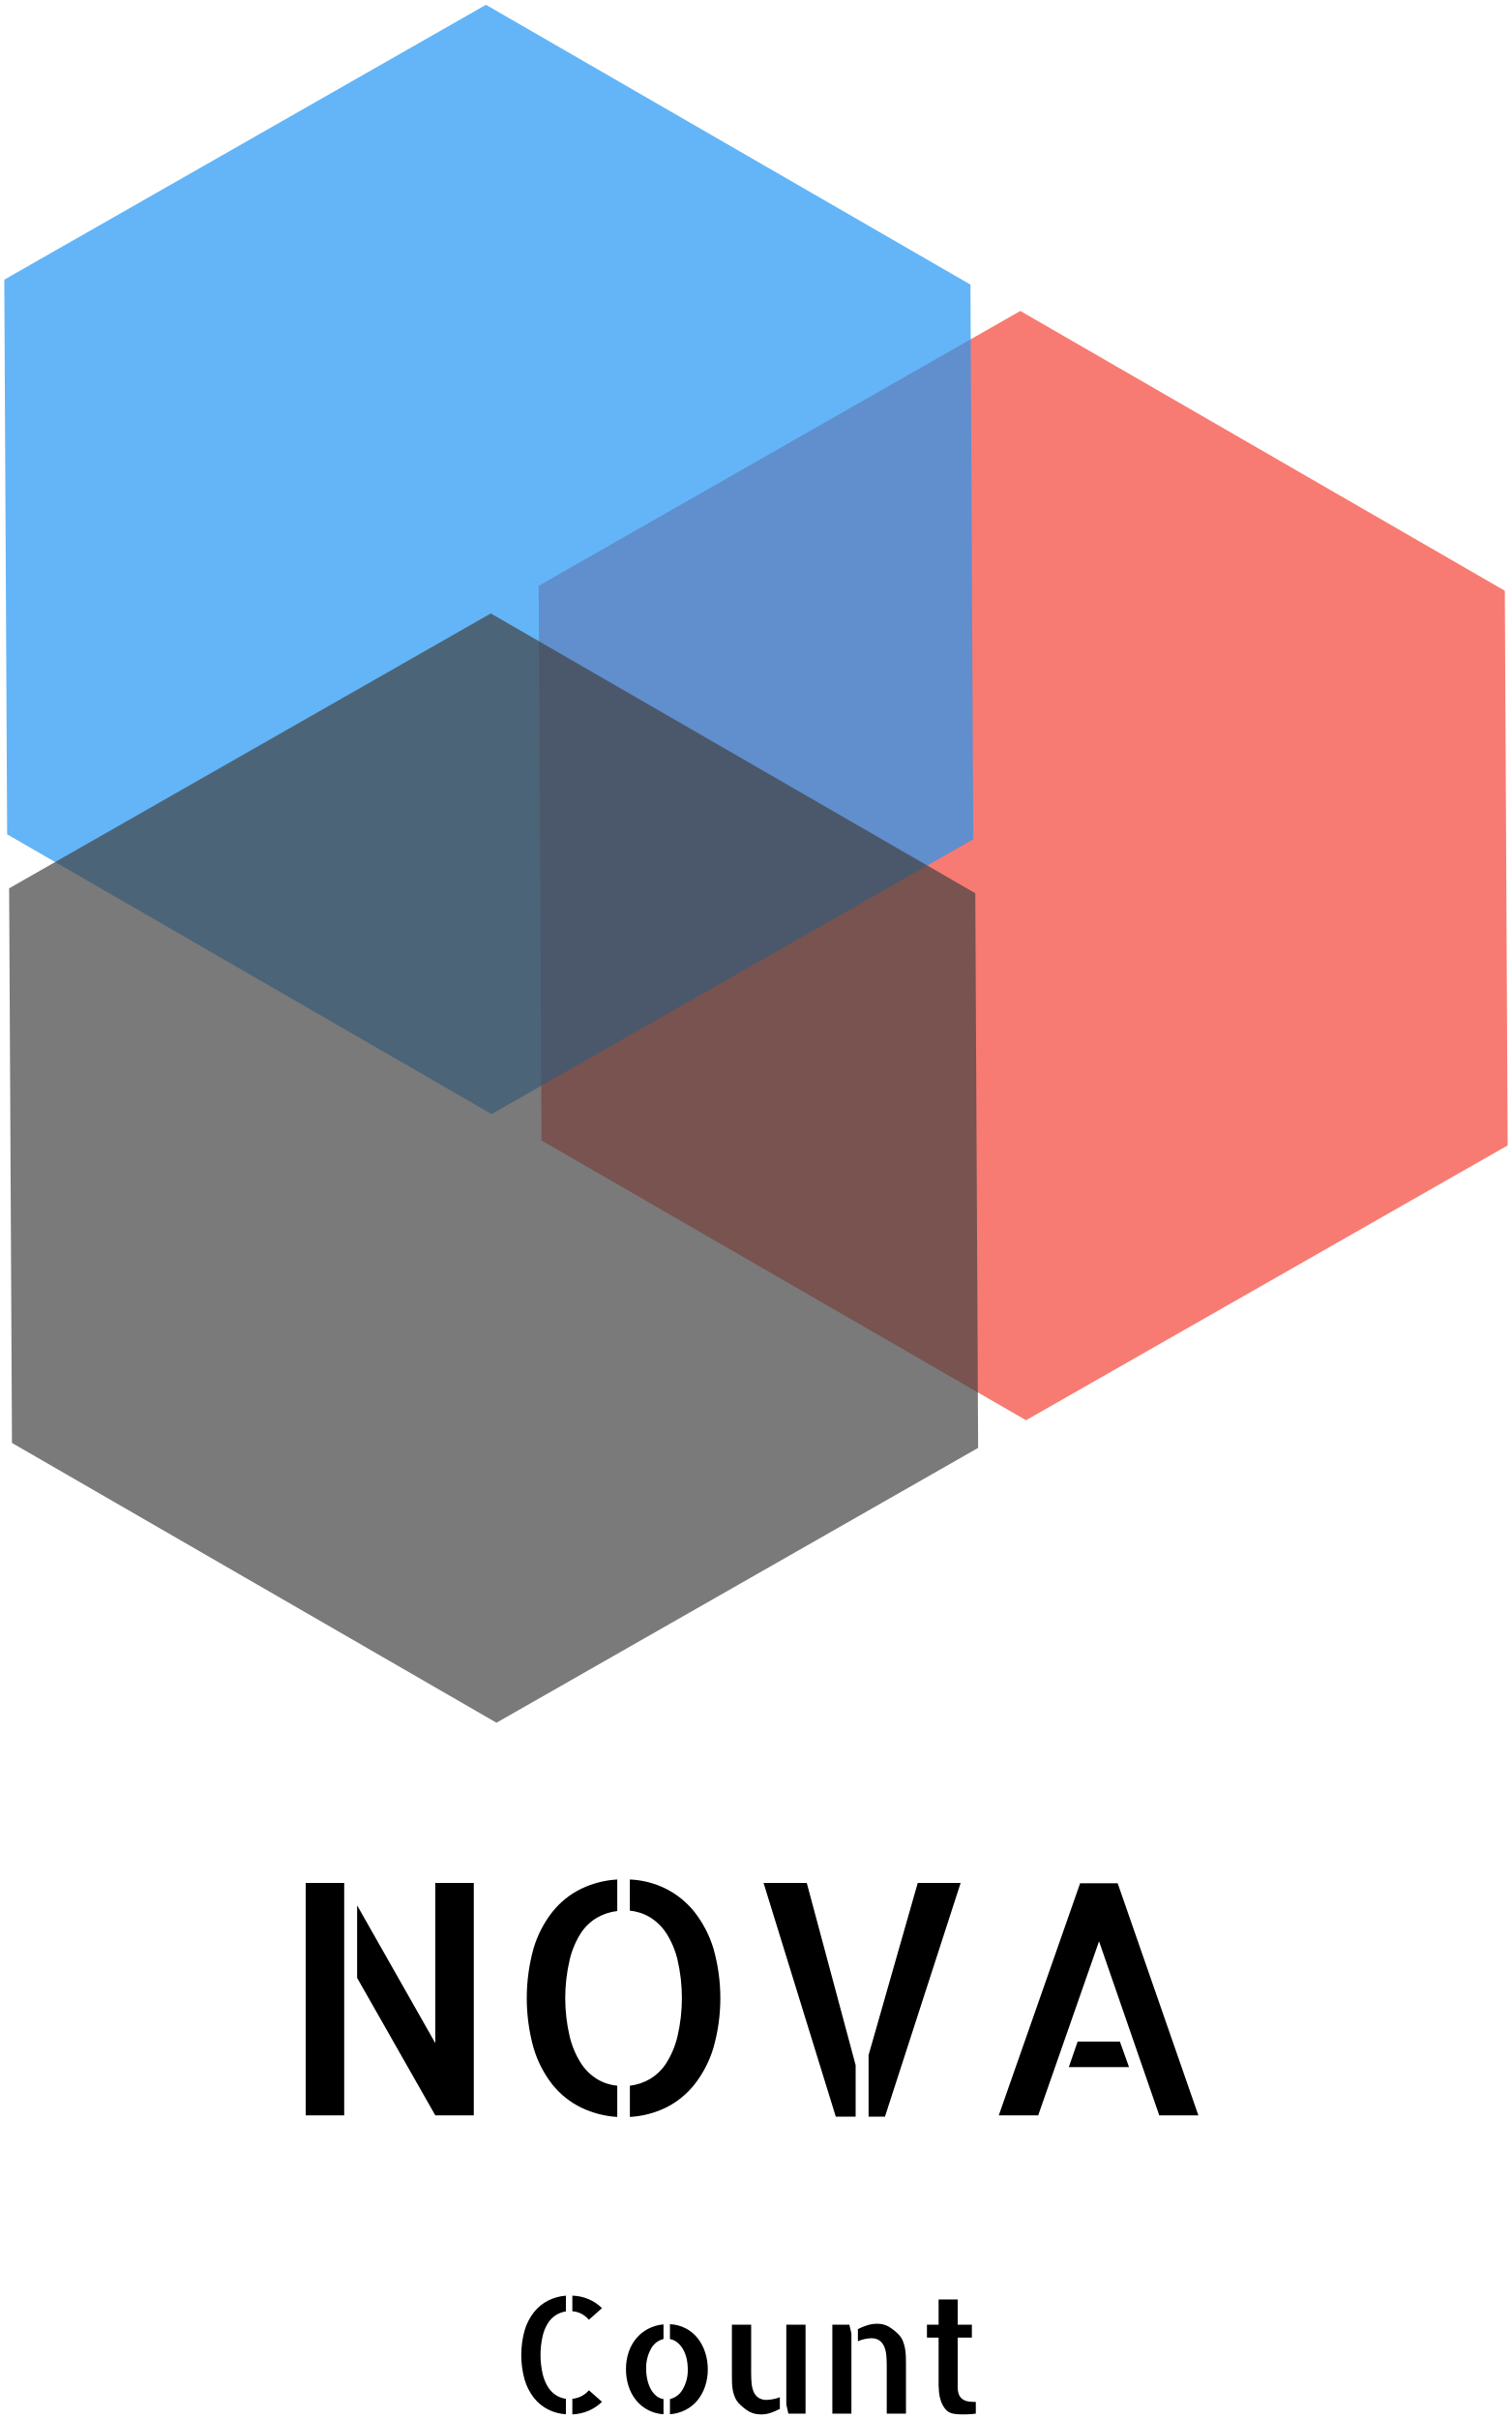
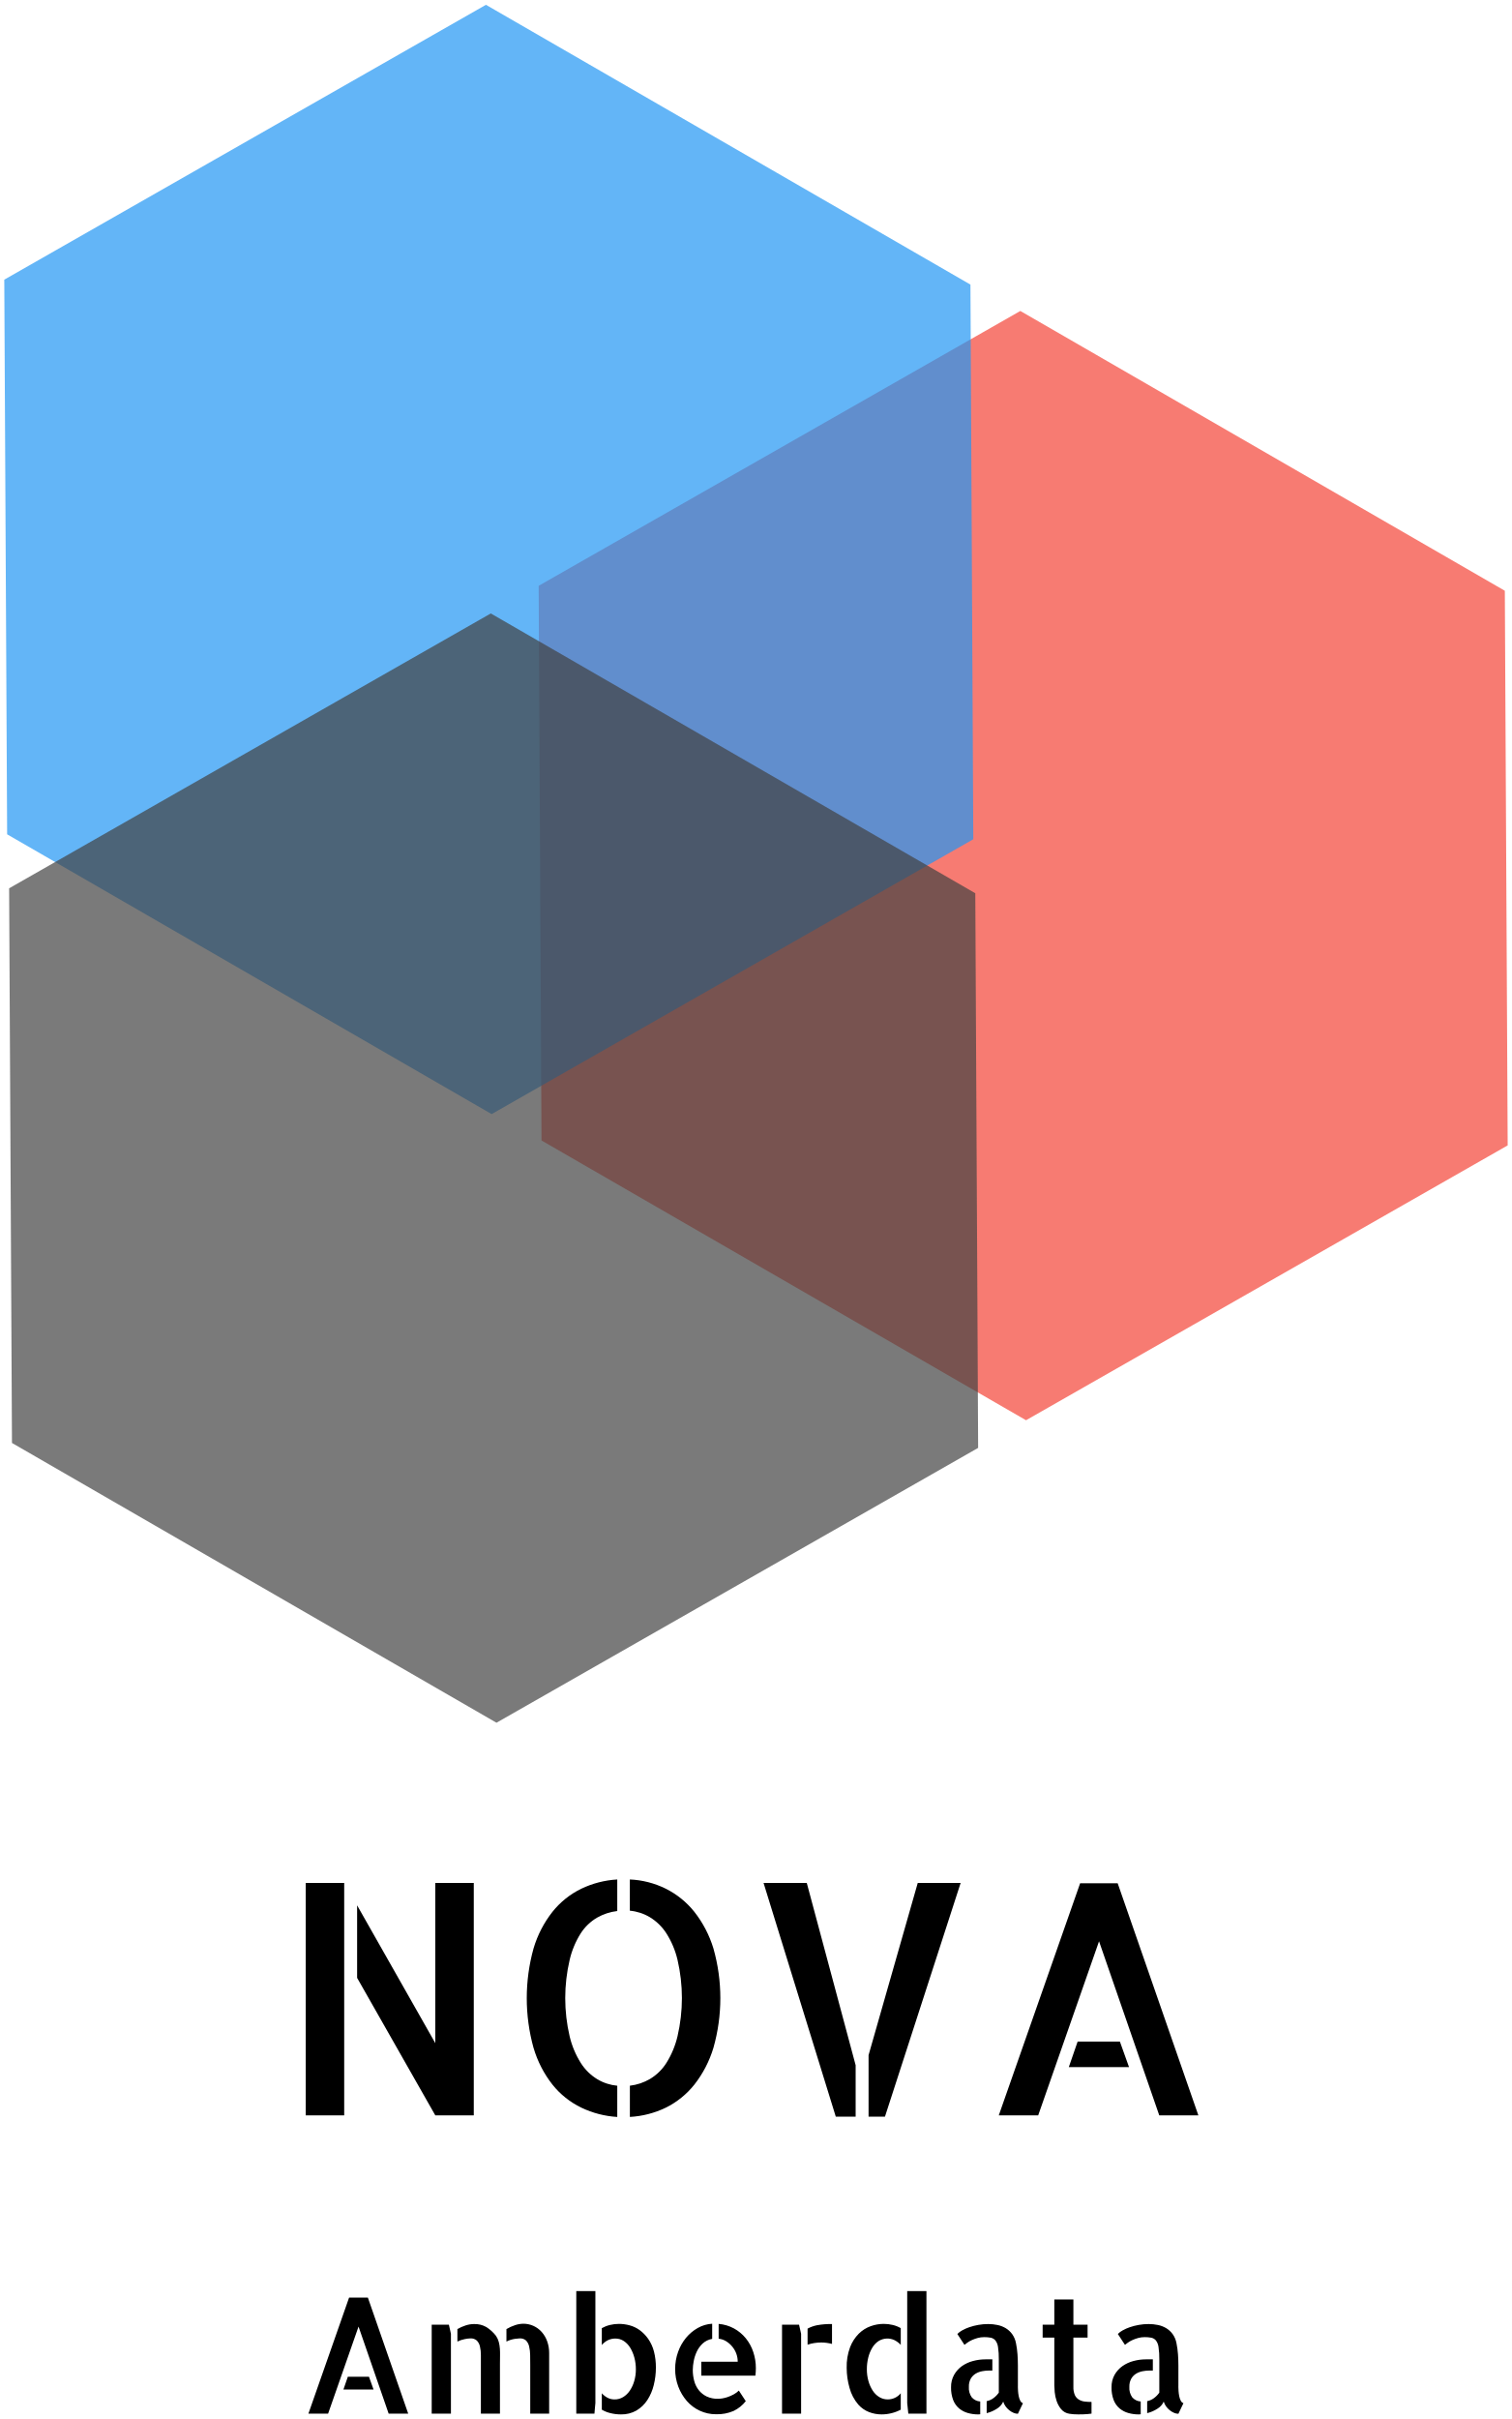
<svg xmlns="http://www.w3.org/2000/svg" width="299.988" height="480.109" viewBox="0 0 468 749">
  <defs>
    <style>
      .cls-1 {
        fill: #f44336;
      }

      .cls-1, .cls-2, .cls-3, .cls-4 {
        fill-rule: evenodd;
      }

      .cls-1, .cls-2, .cls-4 {
        opacity: 0.7;
      }

      .cls-2 {
        fill: #2196f3;
      }

      .cls-4 {
        fill: #424242;
      }
    </style>
  </defs>
  <path id="Polygone_1" data-name="Polygone 1" class="cls-1" d="M466.934,354.653l-149.171,85.1L167.709,353.124l-0.883-171.738L316,96.282l150.054,86.634Z" />
  <path id="Polygone_1-2" data-name="Polygone 1" class="cls-2" d="M301.434,259.859l-149.171,85.1L2.209,258.33,1.326,86.592,150.5,1.488,300.551,88.121Z" />
  <path id="NOVA" class="cls-3" d="M134.818,632.626L110.6,589.951v22.46l24.219,42.579h11.914V583.017H134.818v49.609ZM106.6,654.99V583.017H94.681V654.99H106.6Zm58.643-20.9a33.805,33.805,0,0,0,5.859,11.377,25.779,25.779,0,0,0,8.936,7.129,29.957,29.957,0,0,0,11.132,2.881V645.81a14.726,14.726,0,0,1-6.152-2,15.671,15.671,0,0,1-5.127-5.029,27.134,27.134,0,0,1-3.467-8.252,51.967,51.967,0,0,1,0-23.682,26.569,26.569,0,0,1,3.418-8.2,15.073,15.073,0,0,1,5.078-4.883,16.477,16.477,0,0,1,6.25-2.051v-9.765a29.7,29.7,0,0,0-11.181,2.881,25.949,25.949,0,0,0-8.887,7.128,33.89,33.89,0,0,0-5.859,11.329A57.553,57.553,0,0,0,165.238,634.091Zm29.834-42.48a14.741,14.741,0,0,1,6.152,2,15.85,15.85,0,0,1,5.127,4.98,26.527,26.527,0,0,1,3.467,8.2,52.18,52.18,0,0,1,0,23.731,27.342,27.342,0,0,1-3.418,8.2,15.385,15.385,0,0,1-5.078,4.98,15.985,15.985,0,0,1-6.25,2.1v9.668A29.319,29.319,0,0,0,206.2,652.6a26.1,26.1,0,0,0,8.838-7.129,34.518,34.518,0,0,0,5.909-11.377,56.315,56.315,0,0,0,0-30.81,34.614,34.614,0,0,0-5.909-11.329,26.507,26.507,0,0,0-8.886-7.177,27.783,27.783,0,0,0-11.084-2.832v9.668Zm63.769,63.769h6.152V639.462l-15.136-56.445H236.478ZM269,636.337V655.38h5.079l23.437-72.363H284.232Zm77.149-53.222H334.525l-25.2,71.875h12.207l18.848-53.907,18.652,53.907h12.11Zm-12.4,49.023-2.734,7.91h18.652l-2.832-7.91H333.743Z" />
-   <path id="Count" class="cls-3" d="M186.439,714.667a13.568,13.568,0,0,0-9.18-3.857v4.834a7.121,7.121,0,0,1,2.734.732,8.013,8.013,0,0,1,2.393,1.9Zm-9.18,32.91a14.722,14.722,0,0,0,5.029-1.123,13.466,13.466,0,0,0,4.151-2.783l-4.053-3.564a7.634,7.634,0,0,1-2.368,1.855,7.993,7.993,0,0,1-2.759.781v4.834Zm-14.77-10.717a16.879,16.879,0,0,0,2.905,5.639,13.256,13.256,0,0,0,4.37,3.565,14.1,14.1,0,0,0,5.493,1.465v-4.786a7.488,7.488,0,0,1-3-1.074,7.959,7.959,0,0,1-2.514-2.539,13.547,13.547,0,0,1-1.685-4.1,26.273,26.273,0,0,1,0-11.7,12.909,12.909,0,0,1,1.685-4.077,7.958,7.958,0,0,1,2.49-2.466,8.193,8.193,0,0,1,3.027-1.1V710.81a14.725,14.725,0,0,0-5.493,1.514,13.266,13.266,0,0,0-4.37,3.564,16.928,16.928,0,0,0-2.905,5.615A28.6,28.6,0,0,0,162.489,736.86Zm45-12.622a5.152,5.152,0,0,1,2.295,1.074,7.47,7.47,0,0,1,1.757,2.1,10.31,10.31,0,0,1,1.1,2.857,15.077,15.077,0,0,1,.366,3.393,11.555,11.555,0,0,1-1.538,6.1,6.172,6.172,0,0,1-3.979,3.076v4.688a12.474,12.474,0,0,0,4.785-1.319,11.6,11.6,0,0,0,3.711-2.954,13.754,13.754,0,0,0,2.368-4.3,16.081,16.081,0,0,0,.854-5.3,16.709,16.709,0,0,0-.83-5.322,14.192,14.192,0,0,0-2.319-4.37,11.343,11.343,0,0,0-3.686-3.027,11.8,11.8,0,0,0-4.883-1.294v4.59Zm-12.818,14.6a13.232,13.232,0,0,0,2.32,4.346,11.812,11.812,0,0,0,8.5,4.346v-4.688a4.58,4.58,0,0,1-2.271-1.025,6.975,6.975,0,0,1-1.684-2.1,11.291,11.291,0,0,1-1.05-2.881,15.393,15.393,0,0,1-.366-3.418,12.015,12.015,0,0,1,1.465-6.1,5.938,5.938,0,0,1,3.906-3.076V719.7a12.688,12.688,0,0,0-4.737,1.367,12.058,12.058,0,0,0-3.686,2.954,13.154,13.154,0,0,0-2.368,4.272,16.268,16.268,0,0,0-.83,5.274A17.029,17.029,0,0,0,194.666,738.837Zm37.964-19.043h-5.957v15.479q0,1.171.025,2.392a14.922,14.922,0,0,0,.244,2.417,10.079,10.079,0,0,0,.708,2.295,6.314,6.314,0,0,0,1.318,1.929,17.77,17.77,0,0,0,1.465,1.318,12.141,12.141,0,0,0,1.538,1.05,6.414,6.414,0,0,0,1.733.684,9.172,9.172,0,0,0,2.1.219,9.023,9.023,0,0,0,2.954-.512,18.45,18.45,0,0,0,2.759-1.2v-3.613a10.437,10.437,0,0,1-2.246.635,11.857,11.857,0,0,1-1.807.2,4.426,4.426,0,0,1-2.588-.683,4.2,4.2,0,0,1-1.465-1.807,8.65,8.65,0,0,1-.634-2.612q-0.147-1.489-.147-3.2V719.794Zm10.889,0V744.5l0.635,2.832h5.322V719.794h-5.957Zm14.258,0v27.539h5.908V722.577l-0.635-2.783h-5.273Zm17.48,0.611a7.125,7.125,0,0,0-3.711-.9,9.919,9.919,0,0,0-3,.489,18.1,18.1,0,0,0-2.856,1.171v3.76a9.83,9.83,0,0,1,2.222-.708,10.306,10.306,0,0,1,1.831-.22,4.4,4.4,0,0,1,2.587.66,4.466,4.466,0,0,1,1.465,1.831,8.352,8.352,0,0,1,.684,2.685q0.147,1.515.146,3.174v14.99h5.957V731.855q0-1.172-.048-2.393a17.17,17.17,0,0,0-.269-2.417,10.988,10.988,0,0,0-.684-2.295,6.009,6.009,0,0,0-1.293-1.928A15.782,15.782,0,0,0,275.257,720.405ZM296.6,723.8h4.395v-4H296.6v-7.812h-5.908v7.812h-3.613v4h3.613v14.844q0,0.732.122,2.051a12.036,12.036,0,0,0,.586,2.71,8.074,8.074,0,0,0,1.391,2.539,4.106,4.106,0,0,0,2.588,1.44,11.614,11.614,0,0,0,1.294.147q0.757,0.048,1.49.048t1.489-.024q0.756-.026,1.294-0.073c0.422-.033.846-0.082,1.269-0.147V743.72a17.432,17.432,0,0,1-2.124-.122,4.49,4.49,0,0,1-1.806-.61,3.209,3.209,0,0,1-1.245-1.416,6.172,6.172,0,0,1-.44-2.588V723.8Z" />
+   <path id="Amberdata_" data-name="Amberdata " class="cls-3" d="M113.929,711.4h-5.811l-12.6,35.937h6.1l9.424-26.953,9.326,26.953h6.055Zm-6.2,24.512-1.367,3.955h9.326l-1.416-3.955h-6.543ZM133.7,719.794v27.539h5.957V722.626l-0.634-2.832H133.7Zm25.831,0.147a13.2,13.2,0,0,0-2.686,1.22v3.858a9.023,9.023,0,0,1,2.588-.83,14.716,14.716,0,0,1,1.465-.147,2.761,2.761,0,0,1,2.026.659,3.841,3.841,0,0,1,.952,1.832,11.8,11.8,0,0,1,.318,2.661q0.024,1.49.024,3.149v14.99h5.859v-18.75a10.6,10.6,0,0,0-.61-3.637,8.751,8.751,0,0,0-1.709-2.906,7.65,7.65,0,0,0-2.563-1.88,7.538,7.538,0,0,0-3.125-.659A8.323,8.323,0,0,0,159.535,719.941Zm-8.912.586a7.209,7.209,0,0,0-3.784-.928,8.514,8.514,0,0,0-2.661.439,13.043,13.043,0,0,0-2.515,1.123v3.858a9.343,9.343,0,0,1,2.271-.757,10.136,10.136,0,0,1,1.733-.22,2.777,2.777,0,0,1,2,.659,3.731,3.731,0,0,1,.977,1.832,11.017,11.017,0,0,1,.293,2.661v18.139h5.908V731.855q0-1.269.024-2.417t-0.048-2.222a10.95,10.95,0,0,0-.342-2.075,6.319,6.319,0,0,0-.855-1.88A11.81,11.81,0,0,0,150.623,720.527Zm27.857,26.806H184.1q0.048-.829.147-1.709t0.146-1.562V709.394H178.48v37.939Zm22.241-23.193a11.546,11.546,0,0,0-2.637-2.686,9.518,9.518,0,0,0-3.1-1.464,12.754,12.754,0,0,0-3.272-.44,11.676,11.676,0,0,0-2.832.342,9.955,9.955,0,0,0-2.49.976v5.225a5.8,5.8,0,0,1,1.88-1.489,5.205,5.205,0,0,1,2.319-.513,4.652,4.652,0,0,1,2.637.781,6.63,6.63,0,0,1,1.977,2.1,11.6,11.6,0,0,1,1.27,3.027,13.755,13.755,0,0,1,.464,3.614,12.676,12.676,0,0,1-.513,3.662,10.548,10.548,0,0,1-1.367,2.954,6.773,6.773,0,0,1-2.051,1.977,4.99,4.99,0,0,1-2.661.733,4.624,4.624,0,0,1-2.222-.537,6.2,6.2,0,0,1-1.733-1.367v5.078a9.6,9.6,0,0,0,2.686,1.074,13.45,13.45,0,0,0,3.271.39,9.189,9.189,0,0,0,4.761-1.2,10.276,10.276,0,0,0,3.369-3.222,14.936,14.936,0,0,0,2-4.664,22.274,22.274,0,0,0,.659-5.419,19.5,19.5,0,0,0-.586-4.932A12.273,12.273,0,0,0,200.721,724.14Zm21.851,0a5.542,5.542,0,0,1,2.392.83,7.733,7.733,0,0,1,1.88,1.685,7.378,7.378,0,0,1,1.221,2.172,7.284,7.284,0,0,1,.415,2.442H217.2v4.3h16.748a19.009,19.009,0,0,0,.146-2.344,15.5,15.5,0,0,0-.806-4.98,13.451,13.451,0,0,0-2.319-4.249,12.352,12.352,0,0,0-3.638-3.027,12.045,12.045,0,0,0-4.76-1.416v4.59Zm-3.687,17.895a7.126,7.126,0,0,1-2.417-1.9,7.757,7.757,0,0,1-1.44-2.832,12.9,12.9,0,0,1-.464-3.54,15.177,15.177,0,0,1,.268-2.588,12.24,12.24,0,0,1,.928-2.954,8.34,8.34,0,0,1,1.831-2.563,5.728,5.728,0,0,1,2.979-1.465V719.5a10.234,10.234,0,0,0-4.468,1.319,13.05,13.05,0,0,0-3.638,3.051A14.5,14.5,0,0,0,210,728.242a15.348,15.348,0,0,0-.9,5.273,15.083,15.083,0,0,0,.977,5.469,14.708,14.708,0,0,0,2.636,4.443,12,12,0,0,0,4,3,11.711,11.711,0,0,0,5.03,1.1,12.7,12.7,0,0,0,5.468-1.026,10.738,10.738,0,0,0,3.76-3.027l-2.148-3.272a6.781,6.781,0,0,1-1.587,1.172,12.489,12.489,0,0,1-1.807.806,9.319,9.319,0,0,1-1.709.439,9.173,9.173,0,0,1-1.343.122A7.839,7.839,0,0,1,218.885,742.035ZM242.2,719.794v27.539h5.908V722.626l-0.635-2.832H242.2Zm7.91,6.2a11.769,11.769,0,0,1,2.075-.512,14.1,14.1,0,0,1,2.173-.171,13.51,13.51,0,0,1,3.32.439V719.6a23.168,23.168,0,0,0-4.639.366,10.449,10.449,0,0,0-2.929,1.05V726Zm30.859-16.6v34.668l0.342,3.271h5.615V709.394H280.97ZM263.1,739.35a13.112,13.112,0,0,0,2.734,5.2,8.578,8.578,0,0,0,3.345,2.319,10.794,10.794,0,0,0,3.833.708,12.788,12.788,0,0,0,5.957-1.464v-5.078a5.182,5.182,0,0,1-4.053,1.9,4.9,4.9,0,0,1-2.612-.733,6.4,6.4,0,0,1-2.026-2,10.879,10.879,0,0,1-1.319-2.954,13.031,13.031,0,0,1-.488-3.637,14.66,14.66,0,0,1,.44-3.662,11.014,11.014,0,0,1,1.245-3.028,6.377,6.377,0,0,1,1.977-2.075,5.157,5.157,0,0,1,4.981-.22,7.065,7.065,0,0,1,1.855,1.416v-5.176a9.161,9.161,0,0,0-2.441-.976,11.892,11.892,0,0,0-2.881-.342,12.042,12.042,0,0,0-3.98.708,9.993,9.993,0,0,0-3.686,2.319,12.081,12.081,0,0,0-2.71,4.2,17.051,17.051,0,0,0-1.05,6.4A22.559,22.559,0,0,0,263.1,739.35Zm37.573-2.881a4.364,4.364,0,0,1,1.538-1.538,6.159,6.159,0,0,1,2-.732,11.488,11.488,0,0,1,2.051-.2h1.074v-3.467h-2.148a14.769,14.769,0,0,0-3.858.513,10.625,10.625,0,0,0-3.393,1.563A8.414,8.414,0,0,0,295.5,735.3a7.593,7.593,0,0,0-.952,3.882,10.474,10.474,0,0,0,.659,3.955,6.492,6.492,0,0,0,1.832,2.588,7.3,7.3,0,0,0,2.709,1.416,11.591,11.591,0,0,0,3.2.439,2.948,2.948,0,0,0,.634-0.048v-3.955a3.822,3.822,0,0,1-2.612-1.27,4.994,4.994,0,0,1-.9-3.271A4.862,4.862,0,0,1,300.672,736.469Zm14.575,2.319v-6.347q0-1.708-.122-3.443a27.254,27.254,0,0,0-.464-3.442,7.03,7.03,0,0,0-1.2-2.856,6.905,6.905,0,0,0-2-1.832,8.244,8.244,0,0,0-2.539-.976,13.852,13.852,0,0,0-2.856-.293,17.448,17.448,0,0,0-3.1.269,18.414,18.414,0,0,0-2.759.708,13.11,13.11,0,0,0-2.246,1,6.1,6.1,0,0,0-1.465,1.1l2.2,3.369q0.292-.243.9-0.683a8.285,8.285,0,0,1,1.416-.806,12.465,12.465,0,0,1,1.758-.635,7.473,7.473,0,0,1,2.026-.268,10.47,10.47,0,0,1,2.027.171,2.549,2.549,0,0,1,1.44.83,4.178,4.178,0,0,1,.83,2.075,23.43,23.43,0,0,1,.244,3.808v10.3a7.291,7.291,0,0,1-1.636,1.685,5.337,5.337,0,0,1-2.124.952v3.711a10.272,10.272,0,0,0,3.2-1.392,4.83,4.83,0,0,0,1.928-2.173,5.184,5.184,0,0,0,.708,1.441,6,6,0,0,0,1.123,1.2,5.45,5.45,0,0,0,1.368.83,3.5,3.5,0,0,0,1.342.293l1.563-3.271a1.567,1.567,0,0,1-.855-0.83,5.315,5.315,0,0,1-.463-1.416,12.63,12.63,0,0,1-.2-1.539q-0.05-.756-0.049-1.147v-0.391Zm17.188-14.99h4.394v-4h-4.394v-7.812h-5.908v7.812h-3.614v4h3.614v14.844q0,0.732.122,2.051a12.036,12.036,0,0,0,.586,2.71,8.074,8.074,0,0,0,1.391,2.539,4.106,4.106,0,0,0,2.588,1.44,11.614,11.614,0,0,0,1.294.147q0.756,0.048,1.489.048t1.49-.024q0.756-.026,1.294-0.073c0.422-.033.846-0.082,1.269-0.147V743.72a17.432,17.432,0,0,1-2.124-.122,4.5,4.5,0,0,1-1.807-.61,3.215,3.215,0,0,1-1.245-1.416,6.173,6.173,0,0,1-.439-2.588V723.8Zm17.944,12.671a4.364,4.364,0,0,1,1.538-1.538,6.159,6.159,0,0,1,2-.732,11.5,11.5,0,0,1,2.051-.2h1.074v-3.467H354.9a14.769,14.769,0,0,0-3.858.513,10.625,10.625,0,0,0-3.393,1.563A8.426,8.426,0,0,0,345.2,735.3a7.593,7.593,0,0,0-.952,3.882,10.474,10.474,0,0,0,.659,3.955,6.492,6.492,0,0,0,1.832,2.588,7.3,7.3,0,0,0,2.709,1.416,11.591,11.591,0,0,0,3.2.439,2.965,2.965,0,0,0,.635-0.048v-3.955a3.822,3.822,0,0,1-2.613-1.27,4.994,4.994,0,0,1-.9-3.271A4.862,4.862,0,0,1,350.379,736.469Zm14.575,2.319v-6.347q0-1.708-.122-3.443a27.254,27.254,0,0,0-.464-3.442,7.03,7.03,0,0,0-1.2-2.856,6.905,6.905,0,0,0-2-1.832,8.244,8.244,0,0,0-2.539-.976,13.852,13.852,0,0,0-2.856-.293,17.456,17.456,0,0,0-3.1.269,18.414,18.414,0,0,0-2.759.708,13.145,13.145,0,0,0-2.246,1,6.1,6.1,0,0,0-1.465,1.1l2.2,3.369q0.292-.243.9-0.683a8.285,8.285,0,0,1,1.416-.806,12.465,12.465,0,0,1,1.758-.635,7.473,7.473,0,0,1,2.026-.268,10.47,10.47,0,0,1,2.027.171,2.549,2.549,0,0,1,1.44.83,4.178,4.178,0,0,1,.83,2.075,23.43,23.43,0,0,1,.244,3.808v10.3a7.291,7.291,0,0,1-1.636,1.685,5.337,5.337,0,0,1-2.124.952v3.711a10.272,10.272,0,0,0,3.2-1.392,4.83,4.83,0,0,0,1.928-2.173,5.184,5.184,0,0,0,.708,1.441,6,6,0,0,0,1.123,1.2,5.45,5.45,0,0,0,1.368.83,3.5,3.5,0,0,0,1.342.293l1.563-3.271a1.567,1.567,0,0,1-.855-0.83,5.315,5.315,0,0,1-.463-1.416,12.63,12.63,0,0,1-.2-1.539q-0.049-.756-0.049-1.147v-0.391Z" />
  <path id="Polygone_1-3" data-name="Polygone 1" class="cls-4" d="M302.934,448.314l-149.171,85.1L3.709,446.784,2.826,275.046,152,189.942l150.054,86.634Z" />
</svg>
